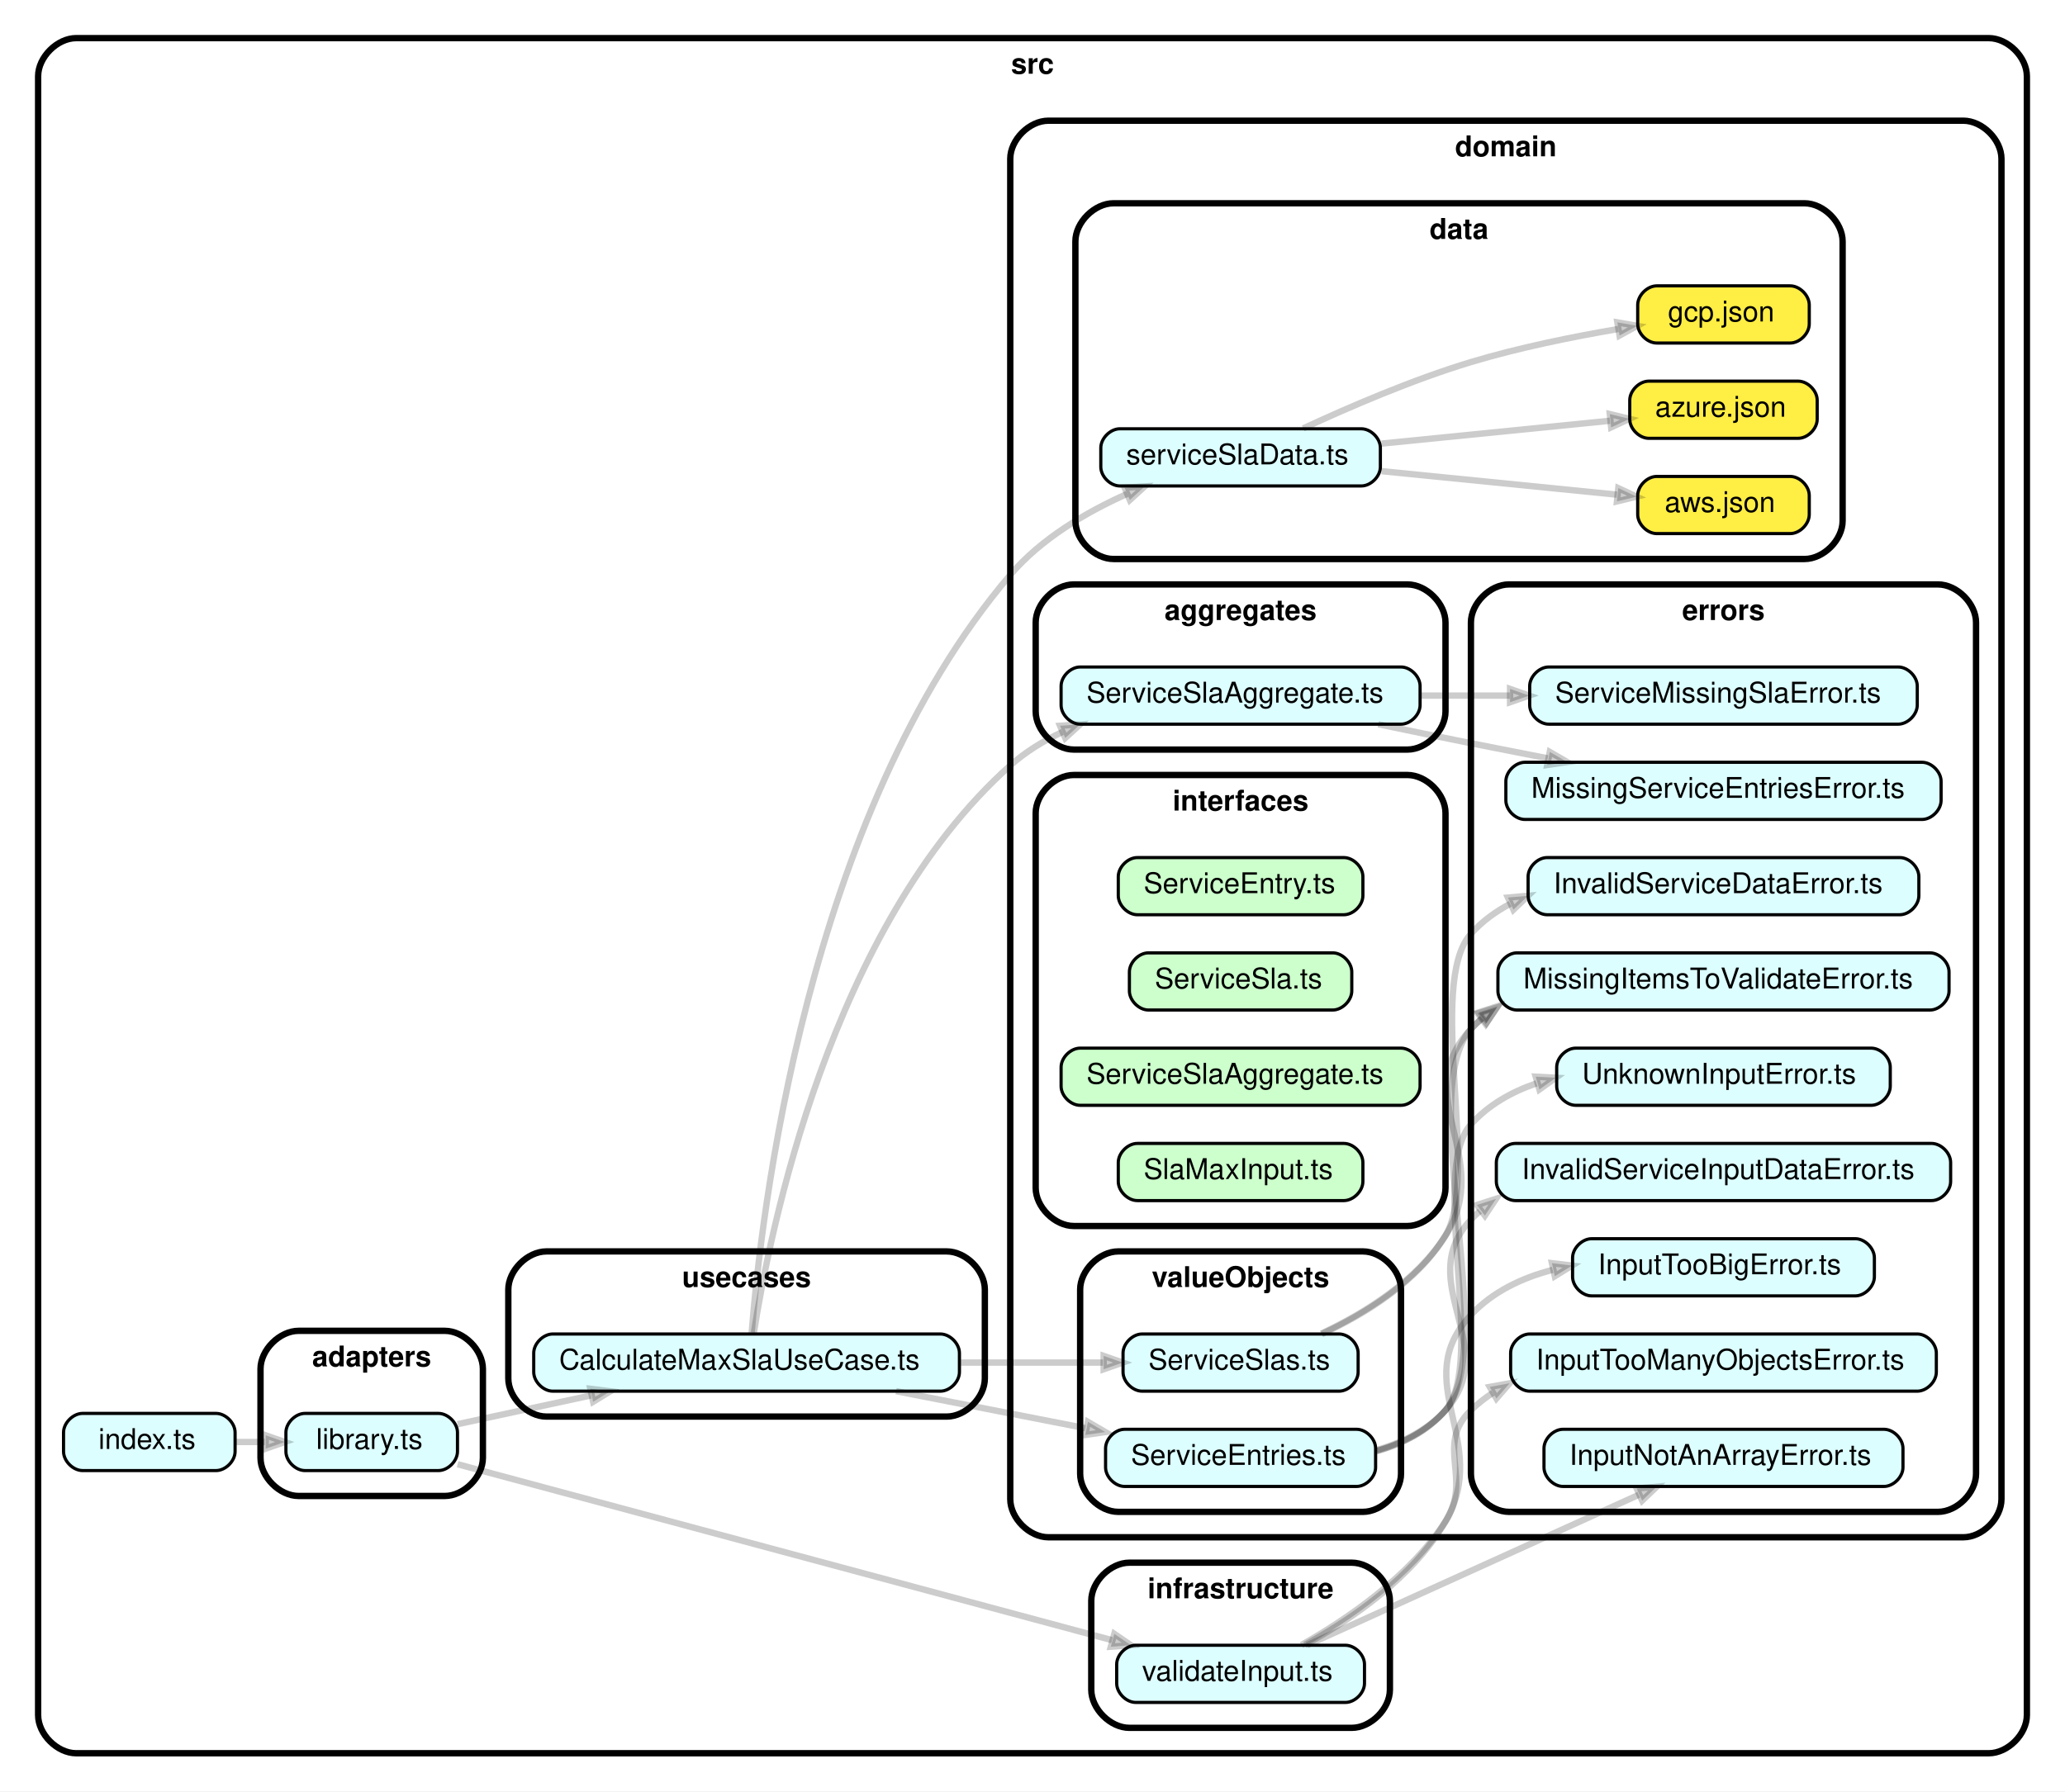
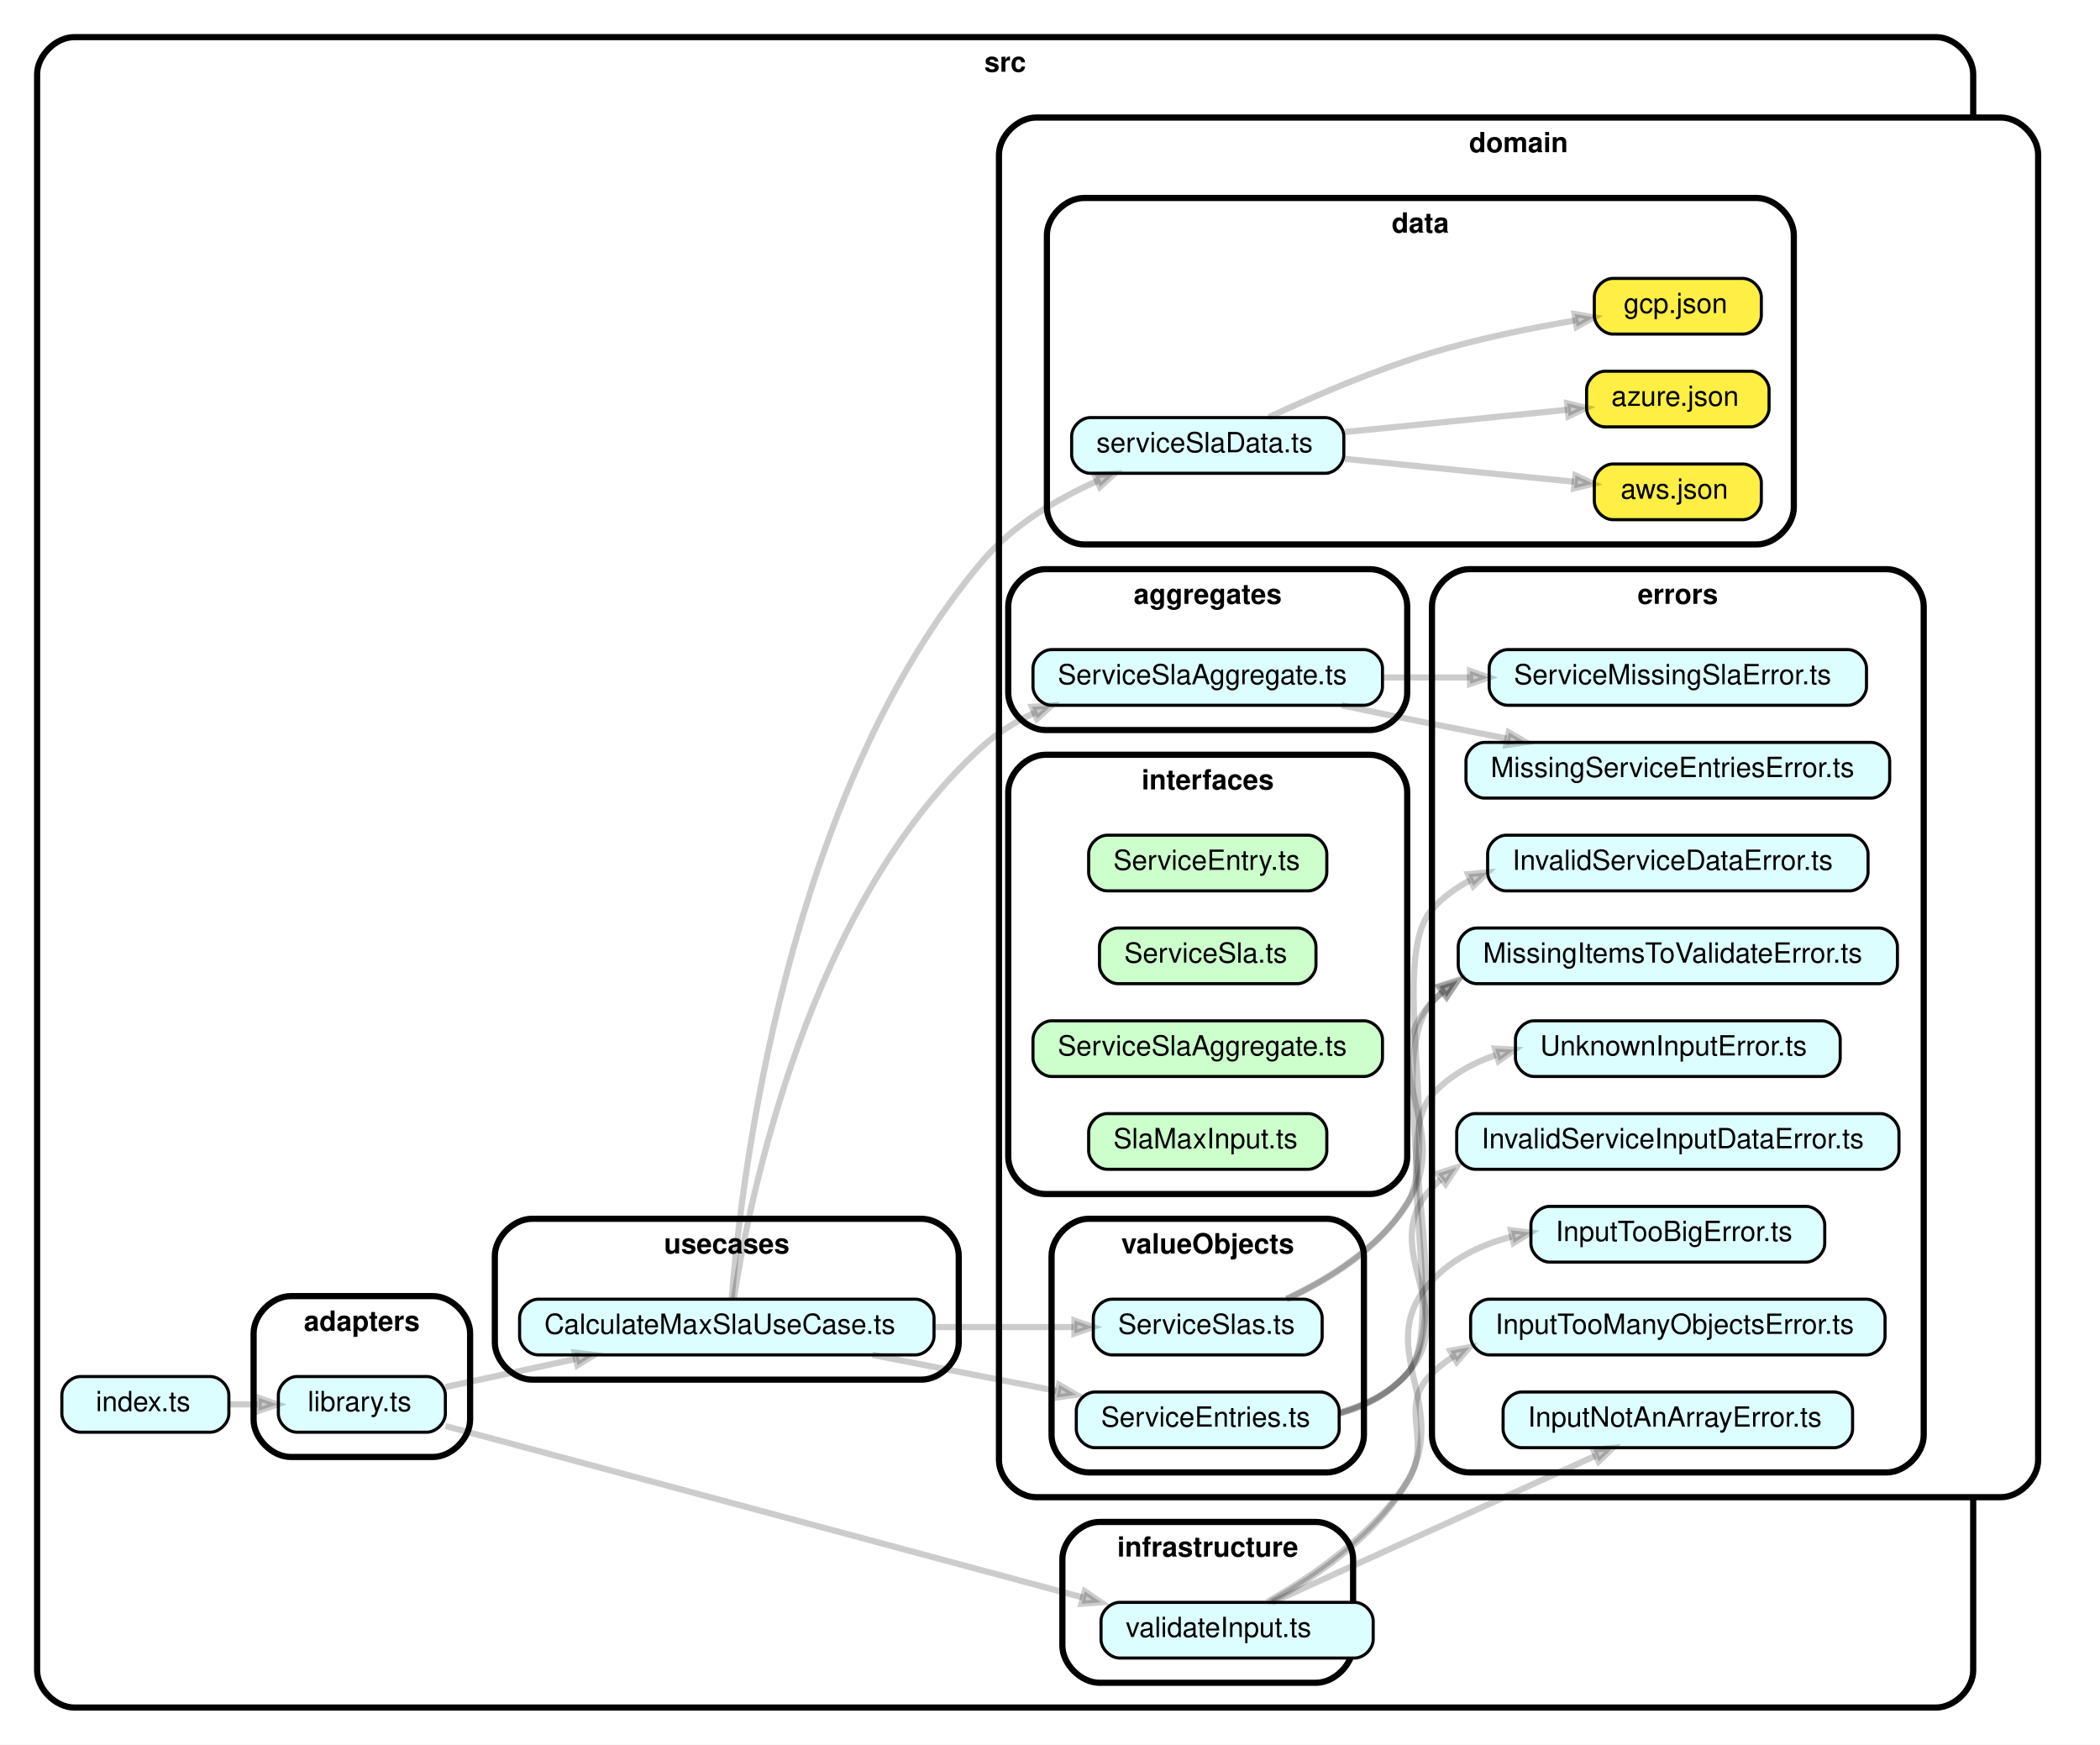
- <svg xmlns="http://www.w3.org/2000/svg" xmlns:xlink="http://www.w3.org/1999/xlink" width="650pt" height="564pt" viewBox="0.00 0.00 650.00 564.00">
+ <svg xmlns="http://www.w3.org/2000/svg" xmlns:xlink="http://www.w3.org/1999/xlink" width="679pt" height="564pt" viewBox="0.00 0.00 679.00 564.00">
  <g id="graph0" class="graph" transform="scale(1 1) rotate(0) translate(4 560)">
-     <polygon fill="white" stroke="transparent" points="-4,4 -4,-560 646,-560 646,4 -4,4" />
+     <polygon fill="white" stroke="transparent" points="-4,4 -4,-560 675,-560 675,4 -4,4" />
    <g id="clust1" class="cluster">
      <path fill="#ffffff" stroke="black" stroke-width="2" d="M20,-8C20,-8 622,-8 622,-8 628,-8 634,-14 634,-20 634,-20 634,-536 634,-536 634,-542 628,-548 622,-548 622,-548 20,-548 20,-548 14,-548 8,-542 8,-536 8,-536 8,-20 8,-20 8,-14 14,-8 20,-8" />
      <text text-anchor="middle" x="321" y="-536.8" font-family="Helvetica,sans-Serif" font-weight="bold" font-size="9.00">src</text>
    </g>
    <g id="clust2" class="cluster">
      <path fill="#ffffff" stroke="black" stroke-width="2" d="M90,-89C90,-89 136,-89 136,-89 142,-89 148,-95 148,-101 148,-101 148,-129 148,-129 148,-135 142,-141 136,-141 136,-141 90,-141 90,-141 84,-141 78,-135 78,-129 78,-129 78,-101 78,-101 78,-95 84,-89 90,-89" />
      <text text-anchor="middle" x="113" y="-129.8" font-family="Helvetica,sans-Serif" font-weight="bold" font-size="9.00">adapters</text>
    </g>
    <g id="clust3" class="cluster">
-       <path fill="#ffffff" stroke="black" stroke-width="2" d="M326,-76C326,-76 614,-76 614,-76 620,-76 626,-82 626,-88 626,-88 626,-510 626,-510 626,-516 620,-522 614,-522 614,-522 326,-522 326,-522 320,-522 314,-516 314,-510 314,-510 314,-88 314,-88 314,-82 320,-76 326,-76" />
-       <text text-anchor="middle" x="470" y="-510.8" font-family="Helvetica,sans-Serif" font-weight="bold" font-size="9.00">domain</text>
+       <path fill="#ffffff" stroke="black" stroke-width="2" d="M331,-76C331,-76 643,-76 643,-76 649,-76 655,-82 655,-88 655,-88 655,-510 655,-510 655,-516 649,-522 643,-522 643,-522 331,-522 331,-522 325,-522 319,-516 319,-510 319,-510 319,-88 319,-88 319,-82 325,-76 331,-76" />
+       <text text-anchor="middle" x="487" y="-510.8" font-family="Helvetica,sans-Serif" font-weight="bold" font-size="9.00">domain</text>
    </g>
    <g id="clust5" class="cluster">
      <path fill="#ffffff" stroke="black" stroke-width="2" d="M346.5,-384C346.5,-384 564,-384 564,-384 570,-384 576,-390 576,-396 576,-396 576,-484 576,-484 576,-490 570,-496 564,-496 564,-496 346.5,-496 346.5,-496 340.5,-496 334.5,-490 334.5,-484 334.5,-484 334.5,-396 334.5,-396 334.5,-390 340.5,-384 346.5,-384" />
      <text text-anchor="middle" x="455.25" y="-484.8" font-family="Helvetica,sans-Serif" font-weight="bold" font-size="9.00">data</text>
    </g>
    <g id="clust4" class="cluster">
      <path fill="#ffffff" stroke="black" stroke-width="2" d="M334,-324C334,-324 439,-324 439,-324 445,-324 451,-330 451,-336 451,-336 451,-364 451,-364 451,-370 445,-376 439,-376 439,-376 334,-376 334,-376 328,-376 322,-370 322,-364 322,-364 322,-336 322,-336 322,-330 328,-324 334,-324" />
      <text text-anchor="middle" x="386.5" y="-364.8" font-family="Helvetica,sans-Serif" font-weight="bold" font-size="9.00">aggregates</text>
    </g>
    <g id="clust6" class="cluster">
      <path fill="#ffffff" stroke="black" stroke-width="2" d="M471,-84C471,-84 606,-84 606,-84 612,-84 618,-90 618,-96 618,-96 618,-364 618,-364 618,-370 612,-376 606,-376 606,-376 471,-376 471,-376 465,-376 459,-370 459,-364 459,-364 459,-96 459,-96 459,-90 465,-84 471,-84" />
      <text text-anchor="middle" x="538.5" y="-364.8" font-family="Helvetica,sans-Serif" font-weight="bold" font-size="9.00">errors</text>
    </g>
    <g id="clust7" class="cluster">
      <path fill="#ffffff" stroke="black" stroke-width="2" d="M334,-174C334,-174 439,-174 439,-174 445,-174 451,-180 451,-186 451,-186 451,-304 451,-304 451,-310 445,-316 439,-316 439,-316 334,-316 334,-316 328,-316 322,-310 322,-304 322,-304 322,-186 322,-186 322,-180 328,-174 334,-174" />
      <text text-anchor="middle" x="386.5" y="-304.8" font-family="Helvetica,sans-Serif" font-weight="bold" font-size="9.00">interfaces</text>
    </g>
    <g id="clust8" class="cluster">
      <path fill="#ffffff" stroke="black" stroke-width="2" d="M348,-84C348,-84 425,-84 425,-84 431,-84 437,-90 437,-96 437,-96 437,-154 437,-154 437,-160 431,-166 425,-166 425,-166 348,-166 348,-166 342,-166 336,-160 336,-154 336,-154 336,-96 336,-96 336,-90 342,-84 348,-84" />
      <text text-anchor="middle" x="386.5" y="-154.8" font-family="Helvetica,sans-Serif" font-weight="bold" font-size="9.00">valueObjects</text>
    </g>
    <g id="clust10" class="cluster">
      <path fill="#ffffff" stroke="black" stroke-width="2" d="M168,-114C168,-114 294,-114 294,-114 300,-114 306,-120 306,-126 306,-126 306,-154 306,-154 306,-160 300,-166 294,-166 294,-166 168,-166 168,-166 162,-166 156,-160 156,-154 156,-154 156,-126 156,-126 156,-120 162,-114 168,-114" />
      <text text-anchor="middle" x="231" y="-154.8" font-family="Helvetica,sans-Serif" font-weight="bold" font-size="9.00">usecases</text>
    </g>
    <g id="clust9" class="cluster">
      <path fill="#ffffff" stroke="black" stroke-width="2" d="M351.5,-16C351.5,-16 421.5,-16 421.5,-16 427.5,-16 433.5,-22 433.5,-28 433.5,-28 433.5,-56 433.5,-56 433.5,-62 427.5,-68 421.5,-68 421.5,-68 351.5,-68 351.5,-68 345.5,-68 339.5,-62 339.5,-56 339.5,-56 339.5,-28 339.5,-28 339.5,-22 345.5,-16 351.5,-16" />
      <text text-anchor="middle" x="386.5" y="-56.8" font-family="Helvetica,sans-Serif" font-weight="bold" font-size="9.00">infrastructure</text>
    </g>
    <g id="node1" class="node">
      <g id="a_node1">
        <a xlink:href="src/adapters/library.ts" xlink:title="library.ts">
          <path fill="#ddfeff" stroke="black" d="M134,-115C134,-115 92,-115 92,-115 89,-115 86,-112 86,-109 86,-109 86,-103 86,-103 86,-100 89,-97 92,-97 92,-97 134,-97 134,-97 137,-97 140,-100 140,-103 140,-103 140,-109 140,-109 140,-112 137,-115 134,-115" />
          <text text-anchor="start" x="95.5" y="-103.8" font-family="Helvetica,sans-Serif" font-size="9.00">library.ts</text>
        </a>
      </g>
    </g>
    <g id="node2" class="node">
      <g id="a_node2">
        <a xlink:href="src/infrastructure/validateInput.ts" xlink:title="validateInput.ts">
-           <path fill="#ddfeff" stroke="black" d="M419.5,-42C419.5,-42 353.5,-42 353.5,-42 350.5,-42 347.5,-39 347.5,-36 347.5,-36 347.5,-30 347.5,-30 347.5,-27 350.5,-24 353.5,-24 353.5,-24 419.5,-24 419.5,-24 422.5,-24 425.5,-27 425.5,-30 425.5,-30 425.5,-36 425.5,-36 425.5,-39 422.5,-42 419.5,-42" />
-           <text text-anchor="start" x="355.5" y="-30.8" font-family="Helvetica,sans-Serif" font-size="9.00">validateInput.ts</text>
+           <path fill="#ddfeff" stroke="black" d="M434,-42C434,-42 358,-42 358,-42 355,-42 352,-39 352,-36 352,-36 352,-30 352,-30 352,-27 355,-24 358,-24 358,-24 434,-24 434,-24 437,-24 440,-27 440,-30 440,-30 440,-36 440,-36 440,-39 437,-42 434,-42" />
+           <text text-anchor="start" x="360" y="-30.8" font-family="Helvetica,sans-Serif" font-size="9.00">validateInput.ts</text>
        </a>
      </g>
    </g>
    <g id="edge1" class="edge">
      <path fill="none" stroke="#000000" stroke-width="2" stroke-opacity="0.2" d="M140.03,-99C187.8,-86.16 289.69,-58.76 346.02,-43.61" />
      <polygon fill="#000000" fill-opacity="0.2" stroke="#000000" stroke-width="2" stroke-opacity="0.2" points="346.75,-45.59 351.99,-42.01 345.65,-41.54 346.75,-45.59" />
    </g>
    <g id="node3" class="node">
      <g id="a_node3">
        <a xlink:href="src/usecases/CalculateMaxSlaUseCase.ts" xlink:title="CalculateMaxSlaUseCase.ts">
          <path fill="#ddfeff" stroke="black" d="M292,-140C292,-140 170,-140 170,-140 167,-140 164,-137 164,-134 164,-134 164,-128 164,-128 164,-125 167,-122 170,-122 170,-122 292,-122 292,-122 295,-122 298,-125 298,-128 298,-128 298,-134 298,-134 298,-137 295,-140 292,-140" />
          <text text-anchor="start" x="172" y="-128.8" font-family="Helvetica,sans-Serif" font-size="9.00">CalculateMaxSlaUseCase.ts</text>
        </a>
      </g>
    </g>
    <g id="edge2" class="edge">
      <path fill="none" stroke="#000000" stroke-width="2" stroke-opacity="0.2" d="M140.03,-111.61C152.42,-114.28 167.65,-117.56 182.02,-120.66" />
      <polygon fill="#000000" fill-opacity="0.2" stroke="#000000" stroke-width="2" stroke-opacity="0.2" points="181.81,-122.76 188.12,-121.97 182.7,-118.66 181.81,-122.76" />
    </g>
    <g id="node11" class="node">
      <g id="a_node11">
        <a xlink:href="src/domain/errors/InputNotAnArrayError.ts" xlink:title="InputNotAnArrayError.ts">
          <path fill="#ddfeff" stroke="black" d="M589,-110C589,-110 488,-110 488,-110 485,-110 482,-107 482,-104 482,-104 482,-98 482,-98 482,-95 485,-92 488,-92 488,-92 589,-92 589,-92 592,-92 595,-95 595,-98 595,-98 595,-104 595,-104 595,-107 592,-110 589,-110" />
          <text text-anchor="start" x="490" y="-98.8" font-family="Helvetica,sans-Serif" font-size="9.00">InputNotAnArrayError.ts</text>
        </a>
      </g>
    </g>
    <g id="edge14" class="edge">
      <path fill="none" stroke="#000000" stroke-width="2" stroke-opacity="0.2" d="M407.42,-42.03C434.32,-54.22 482.28,-75.96 511.84,-89.37" />
      <polygon fill="#000000" fill-opacity="0.2" stroke="#000000" stroke-width="2" stroke-opacity="0.2" points="511.17,-91.37 517.5,-91.93 512.9,-87.54 511.17,-91.37" />
    </g>
    <g id="node12" class="node">
      <g id="a_node12">
        <a xlink:href="src/domain/errors/InputTooBigError.ts" xlink:title="InputTooBigError.ts">
          <path fill="#ddfeff" stroke="black" d="M580,-170C580,-170 497,-170 497,-170 494,-170 491,-167 491,-164 491,-164 491,-158 491,-158 491,-155 494,-152 497,-152 497,-152 580,-152 580,-152 583,-152 586,-155 586,-158 586,-158 586,-164 586,-164 586,-167 583,-170 580,-170" />
          <text text-anchor="start" x="499" y="-158.8" font-family="Helvetica,sans-Serif" font-size="9.00">InputTooBigError.ts</text>
        </a>
      </g>
    </g>
    <g id="edge15" class="edge">
      <path fill="none" stroke="#000000" stroke-width="2" stroke-opacity="0.2" d="M406.71,-42.12C421.42,-50.19 440.85,-63.4 451,-81 465.54,-106.22 439.11,-124.75 459,-146 465.83,-153.3 475.03,-157.68 484.73,-160.2" />
      <polygon fill="#000000" fill-opacity="0.2" stroke="#000000" stroke-width="2" stroke-opacity="0.2" points="484.51,-162.3 490.82,-161.54 485.41,-158.2 484.51,-162.3" />
    </g>
    <g id="node13" class="node">
      <g id="a_node13">
        <a xlink:href="src/domain/errors/InputTooManyObjectsError.ts" xlink:title="InputTooManyObjectsError.ts">
          <path fill="#ddfeff" stroke="black" d="M599.5,-140C599.5,-140 477.5,-140 477.5,-140 474.5,-140 471.5,-137 471.5,-134 471.5,-134 471.5,-128 471.5,-128 471.5,-125 474.5,-122 477.5,-122 477.5,-122 599.5,-122 599.5,-122 602.5,-122 605.5,-125 605.5,-128 605.5,-128 605.5,-134 605.5,-134 605.5,-137 602.5,-140 599.5,-140" />
          <text text-anchor="start" x="479.5" y="-128.8" font-family="Helvetica,sans-Serif" font-size="9.00">InputTooManyObjectsError.ts</text>
        </a>
      </g>
    </g>
    <g id="edge16" class="edge">
      <path fill="none" stroke="#000000" stroke-width="2" stroke-opacity="0.2" d="M405.65,-42.09C420.14,-50.29 439.82,-63.71 451,-81 459.67,-94.4 447.52,-104.92 459,-116 461.13,-118.06 463.46,-119.88 465.93,-121.49" />
      <polygon fill="#000000" fill-opacity="0.2" stroke="#000000" stroke-width="2" stroke-opacity="0.2" points="464.93,-123.34 471.19,-124.49 467.02,-119.69 464.93,-123.34" />
    </g>
    <g id="node4" class="node">
      <g id="a_node4">
        <a xlink:href="src/domain/aggregates/ServiceSlaAggregate.ts" xlink:title="ServiceSlaAggregate.ts">
          <path fill="#ddfeff" stroke="black" d="M437,-350C437,-350 336,-350 336,-350 333,-350 330,-347 330,-344 330,-344 330,-338 330,-338 330,-335 333,-332 336,-332 336,-332 437,-332 437,-332 440,-332 443,-335 443,-338 443,-338 443,-344 443,-344 443,-347 440,-350 437,-350" />
          <text text-anchor="start" x="338" y="-338.8" font-family="Helvetica,sans-Serif" font-size="9.00">ServiceSlaAggregate.ts</text>
        </a>
      </g>
    </g>
    <g id="edge17" class="edge">
      <path fill="none" stroke="#000000" stroke-width="2" stroke-opacity="0.2" d="M233.31,-140.42C238.05,-170.97 257.17,-268.24 314,-319 318.82,-323.31 324.47,-326.77 330.44,-329.55" />
      <polygon fill="#000000" fill-opacity="0.2" stroke="#000000" stroke-width="2" stroke-opacity="0.2" points="329.66,-331.5 336,-331.93 331.31,-327.64 329.66,-331.5" />
    </g>
    <g id="node10" class="node">
      <g id="a_node10">
        <a xlink:href="src/domain/data/serviceSlaData.ts" xlink:title="serviceSlaData.ts">
          <path fill="#ddfeff" stroke="black" d="M424.5,-425C424.5,-425 348.5,-425 348.5,-425 345.5,-425 342.5,-422 342.5,-419 342.5,-419 342.5,-413 342.5,-413 342.5,-410 345.5,-407 348.5,-407 348.5,-407 424.5,-407 424.5,-407 427.5,-407 430.5,-410 430.5,-413 430.5,-413 430.5,-419 430.5,-419 430.5,-422 427.5,-425 424.5,-425" />
          <text text-anchor="start" x="350.5" y="-413.8" font-family="Helvetica,sans-Serif" font-size="9.00">serviceSlaData.ts</text>
        </a>
      </g>
    </g>
    <g id="edge18" class="edge">
      <path fill="none" stroke="#000000" stroke-width="2" stroke-opacity="0.2" d="M232.6,-140.31C235.36,-175.67 249.54,-303.45 314,-379 323.68,-390.35 337.72,-398.67 350.8,-404.51" />
      <polygon fill="#000000" fill-opacity="0.2" stroke="#000000" stroke-width="2" stroke-opacity="0.2" points="349.99,-406.45 356.33,-406.86 351.64,-402.58 349.99,-406.45" />
    </g>
    <g id="node22" class="node">
      <g id="a_node22">
        <a xlink:href="src/domain/valueObjects/ServiceEntries.ts" xlink:title="ServiceEntries.ts">
          <path fill="#ddfeff" stroke="black" d="M423,-110C423,-110 350,-110 350,-110 347,-110 344,-107 344,-104 344,-104 344,-98 344,-98 344,-95 347,-92 350,-92 350,-92 423,-92 423,-92 426,-92 429,-95 429,-98 429,-98 429,-104 429,-104 429,-107 426,-110 423,-110" />
          <text text-anchor="start" x="352" y="-98.8" font-family="Helvetica,sans-Serif" font-size="9.00">ServiceEntries.ts</text>
        </a>
      </g>
    </g>
    <g id="edge19" class="edge">
      <path fill="none" stroke="#000000" stroke-width="2" stroke-opacity="0.2" d="M278.06,-122C296.86,-118.32 318.61,-114.07 337.6,-110.36" />
      <polygon fill="#000000" fill-opacity="0.2" stroke="#000000" stroke-width="2" stroke-opacity="0.2" points="338.44,-112.34 343.92,-109.13 337.63,-108.22 338.44,-112.34" />
    </g>
    <g id="node23" class="node">
      <g id="a_node23">
        <a xlink:href="src/domain/valueObjects/ServiceSlas.ts" xlink:title="ServiceSlas.ts">
          <path fill="#ddfeff" stroke="black" d="M417.5,-140C417.5,-140 355.5,-140 355.5,-140 352.5,-140 349.5,-137 349.5,-134 349.5,-134 349.5,-128 349.5,-128 349.5,-125 352.5,-122 355.5,-122 355.5,-122 417.5,-122 417.5,-122 420.5,-122 423.5,-125 423.5,-128 423.5,-128 423.5,-134 423.5,-134 423.5,-137 420.5,-140 417.5,-140" />
          <text text-anchor="start" x="357.5" y="-128.8" font-family="Helvetica,sans-Serif" font-size="9.00">ServiceSlas.ts</text>
        </a>
      </g>
    </g>
    <g id="edge20" class="edge">
      <path fill="none" stroke="#000000" stroke-width="2" stroke-opacity="0.2" d="M298.43,-131C313.61,-131 329.34,-131 343.18,-131" />
      <polygon fill="#000000" fill-opacity="0.2" stroke="#000000" stroke-width="2" stroke-opacity="0.2" points="343.4,-133.1 349.4,-131 343.4,-128.9 343.4,-133.1" />
    </g>
    <g id="node5" class="node">
      <g id="a_node5">
        <a xlink:href="src/domain/errors/MissingServiceEntriesError.ts" xlink:title="MissingServiceEntriesError.ts">
          <path fill="#ddfeff" stroke="black" d="M601,-320C601,-320 476,-320 476,-320 473,-320 470,-317 470,-314 470,-314 470,-308 470,-308 470,-305 473,-302 476,-302 476,-302 601,-302 601,-302 604,-302 607,-305 607,-308 607,-308 607,-314 607,-314 607,-317 604,-320 601,-320" />
          <text text-anchor="start" x="478" y="-308.8" font-family="Helvetica,sans-Serif" font-size="9.00">MissingServiceEntriesError.ts</text>
        </a>
      </g>
    </g>
    <g id="edge3" class="edge">
      <path fill="none" stroke="#000000" stroke-width="2" stroke-opacity="0.2" d="M429.82,-331.99C439.41,-329.99 449.55,-327.89 459,-326 466.81,-324.44 475.06,-322.82 483.16,-321.25" />
      <polygon fill="#000000" fill-opacity="0.2" stroke="#000000" stroke-width="2" stroke-opacity="0.2" points="483.82,-323.26 489.32,-320.07 483.03,-319.14 483.82,-323.26" />
    </g>
    <g id="node6" class="node">
      <g id="a_node6">
        <a xlink:href="src/domain/errors/ServiceMissingSlaError.ts" xlink:title="ServiceMissingSlaError.ts">
          <path fill="#ddfeff" stroke="black" d="M593.5,-350C593.5,-350 483.5,-350 483.5,-350 480.5,-350 477.5,-347 477.5,-344 477.5,-344 477.5,-338 477.5,-338 477.5,-335 480.5,-332 483.5,-332 483.5,-332 593.5,-332 593.5,-332 596.5,-332 599.5,-335 599.5,-338 599.5,-338 599.5,-344 599.5,-344 599.5,-347 596.5,-350 593.5,-350" />
          <text text-anchor="start" x="485.5" y="-338.8" font-family="Helvetica,sans-Serif" font-size="9.00">ServiceMissingSlaError.ts</text>
        </a>
      </g>
    </g>
    <g id="edge4" class="edge">
      <path fill="none" stroke="#000000" stroke-width="2" stroke-opacity="0.2" d="M443.35,-341C452.44,-341 461.93,-341 471.24,-341" />
      <polygon fill="#000000" fill-opacity="0.2" stroke="#000000" stroke-width="2" stroke-opacity="0.2" points="471.32,-343.1 477.32,-341 471.32,-338.9 471.32,-343.1" />
    </g>
    <g id="node7" class="node">
      <g id="a_node7">
        <a xlink:href="src/domain/data/aws.json" xlink:title="aws.json">
          <path fill="#ffee44" stroke="black" d="M559.5,-410C559.5,-410 517.5,-410 517.5,-410 514.5,-410 511.5,-407 511.5,-404 511.5,-404 511.5,-398 511.5,-398 511.5,-395 514.5,-392 517.5,-392 517.5,-392 559.5,-392 559.5,-392 562.5,-392 565.5,-395 565.5,-398 565.5,-398 565.5,-404 565.5,-404 565.5,-407 562.5,-410 559.5,-410" />
          <text text-anchor="start" x="520" y="-398.8" font-family="Helvetica,sans-Serif" font-size="9.00">aws.json</text>
        </a>
      </g>
    </g>
    <g id="node8" class="node">
      <g id="a_node8">
        <a xlink:href="src/domain/data/azure.json" xlink:title="azure.json">
          <path fill="#ffee44" stroke="black" d="M562,-440C562,-440 515,-440 515,-440 512,-440 509,-437 509,-434 509,-434 509,-428 509,-428 509,-425 512,-422 515,-422 515,-422 562,-422 562,-422 565,-422 568,-425 568,-428 568,-428 568,-434 568,-434 568,-437 565,-440 562,-440" />
          <text text-anchor="start" x="517" y="-428.8" font-family="Helvetica,sans-Serif" font-size="9.00">azure.json</text>
        </a>
      </g>
    </g>
    <g id="node9" class="node">
      <g id="a_node9">
        <a xlink:href="src/domain/data/gcp.json" xlink:title="gcp.json">
          <path fill="#ffee44" stroke="black" d="M559.5,-470C559.5,-470 517.5,-470 517.5,-470 514.5,-470 511.5,-467 511.5,-464 511.5,-464 511.5,-458 511.5,-458 511.5,-455 514.5,-452 517.5,-452 517.5,-452 559.5,-452 559.5,-452 562.5,-452 565.5,-455 565.5,-458 565.5,-458 565.5,-464 565.5,-464 565.5,-467 562.5,-470 559.5,-470" />
          <text text-anchor="start" x="521" y="-458.8" font-family="Helvetica,sans-Serif" font-size="9.00">gcp.json</text>
        </a>
      </g>
    </g>
    <g id="edge5" class="edge">
      <path fill="none" stroke="#000000" stroke-width="2" stroke-opacity="0.2" d="M430.89,-411.66C454.51,-409.3 483.26,-406.42 504.95,-404.26" />
      <polygon fill="#000000" fill-opacity="0.2" stroke="#000000" stroke-width="2" stroke-opacity="0.2" points="505.39,-406.32 511.15,-403.63 504.97,-402.14 505.39,-406.32" />
    </g>
    <g id="edge6" class="edge">
      <path fill="none" stroke="#000000" stroke-width="2" stroke-opacity="0.2" d="M430.89,-420.34C453.72,-422.62 481.35,-425.38 502.76,-427.53" />
      <polygon fill="#000000" fill-opacity="0.2" stroke="#000000" stroke-width="2" stroke-opacity="0.2" points="502.72,-429.63 508.9,-428.14 503.14,-425.45 502.72,-429.63" />
    </g>
    <g id="edge7" class="edge">
      <path fill="none" stroke="#000000" stroke-width="2" stroke-opacity="0.2" d="M406.22,-425.13C420.42,-431.73 440.57,-440.44 459,-446 473.99,-450.52 491.03,-453.97 505.39,-456.42" />
      <polygon fill="#000000" fill-opacity="0.2" stroke="#000000" stroke-width="2" stroke-opacity="0.2" points="505.1,-458.5 511.36,-457.41 505.78,-454.36 505.1,-458.5" />
    </g>
    <g id="node14" class="node">
      <g id="a_node14">
        <a xlink:href="src/domain/errors/InvalidServiceDataError.ts" xlink:title="InvalidServiceDataError.ts">
          <path fill="#ddfeff" stroke="black" d="M594,-290C594,-290 483,-290 483,-290 480,-290 477,-287 477,-284 477,-284 477,-278 477,-278 477,-275 480,-272 483,-272 483,-272 594,-272 594,-272 597,-272 600,-275 600,-278 600,-278 600,-284 600,-284 600,-287 597,-290 594,-290" />
          <text text-anchor="start" x="485" y="-278.8" font-family="Helvetica,sans-Serif" font-size="9.00">InvalidServiceDataError.ts</text>
        </a>
      </g>
    </g>
    <g id="node15" class="node">
      <g id="a_node15">
        <a xlink:href="src/domain/errors/InvalidServiceInputDataError.ts" xlink:title="InvalidServiceInputDataError.ts">
          <path fill="#ddfeff" stroke="black" d="M604,-200C604,-200 473,-200 473,-200 470,-200 467,-197 467,-194 467,-194 467,-188 467,-188 467,-185 470,-182 473,-182 473,-182 604,-182 604,-182 607,-182 610,-185 610,-188 610,-188 610,-194 610,-194 610,-197 607,-200 604,-200" />
          <text text-anchor="start" x="475" y="-188.8" font-family="Helvetica,sans-Serif" font-size="9.00">InvalidServiceInputDataError.ts</text>
        </a>
      </g>
    </g>
    <g id="node16" class="node">
      <g id="a_node16">
        <a xlink:href="src/domain/errors/MissingItemsToValidateError.ts" xlink:title="MissingItemsToValidateError.ts">
          <path fill="#ddfeff" stroke="black" d="M603.5,-260C603.5,-260 473.5,-260 473.5,-260 470.5,-260 467.5,-257 467.5,-254 467.5,-254 467.5,-248 467.5,-248 467.5,-245 470.5,-242 473.5,-242 473.5,-242 603.5,-242 603.5,-242 606.5,-242 609.5,-245 609.5,-248 609.5,-248 609.5,-254 609.5,-254 609.5,-257 606.5,-260 603.5,-260" />
          <text text-anchor="start" x="475.5" y="-248.8" font-family="Helvetica,sans-Serif" font-size="9.00">MissingItemsToValidateError.ts</text>
        </a>
      </g>
    </g>
    <g id="node17" class="node">
      <g id="a_node17">
        <a xlink:href="src/domain/errors/UnknownInputError.ts" xlink:title="UnknownInputError.ts">
          <path fill="#ddfeff" stroke="black" d="M585,-230C585,-230 492,-230 492,-230 489,-230 486,-227 486,-224 486,-224 486,-218 486,-218 486,-215 489,-212 492,-212 492,-212 585,-212 585,-212 588,-212 591,-215 591,-218 591,-218 591,-224 591,-224 591,-227 588,-230 585,-230" />
          <text text-anchor="start" x="494" y="-218.8" font-family="Helvetica,sans-Serif" font-size="9.00">UnknownInputError.ts</text>
        </a>
      </g>
    </g>
    <g id="node18" class="node">
      <g id="a_node18">
        <a xlink:href="src/domain/interfaces/ServiceEntry.ts" xlink:title="ServiceEntry.ts">
          <path fill="#ccffcc" stroke="black" d="M419,-290C419,-290 354,-290 354,-290 351,-290 348,-287 348,-284 348,-284 348,-278 348,-278 348,-275 351,-272 354,-272 354,-272 419,-272 419,-272 422,-272 425,-275 425,-278 425,-278 425,-284 425,-284 425,-287 422,-290 419,-290" />
          <text text-anchor="start" x="356" y="-278.8" font-family="Helvetica,sans-Serif" font-size="9.00">ServiceEntry.ts</text>
        </a>
      </g>
    </g>
    <g id="node19" class="node">
      <g id="a_node19">
        <a xlink:href="src/domain/interfaces/ServiceSla.ts" xlink:title="ServiceSla.ts">
          <path fill="#ccffcc" stroke="black" d="M415.5,-260C415.5,-260 357.5,-260 357.5,-260 354.5,-260 351.5,-257 351.5,-254 351.5,-254 351.5,-248 351.5,-248 351.5,-245 354.5,-242 357.5,-242 357.5,-242 415.5,-242 415.5,-242 418.5,-242 421.5,-245 421.5,-248 421.5,-248 421.5,-254 421.5,-254 421.5,-257 418.5,-260 415.5,-260" />
          <text text-anchor="start" x="359.5" y="-248.8" font-family="Helvetica,sans-Serif" font-size="9.00">ServiceSla.ts</text>
        </a>
      </g>
    </g>
    <g id="node20" class="node">
      <g id="a_node20">
        <a xlink:href="src/domain/interfaces/ServiceSlaAggregate.ts" xlink:title="ServiceSlaAggregate.ts">
          <path fill="#ccffcc" stroke="black" d="M437,-230C437,-230 336,-230 336,-230 333,-230 330,-227 330,-224 330,-224 330,-218 330,-218 330,-215 333,-212 336,-212 336,-212 437,-212 437,-212 440,-212 443,-215 443,-218 443,-218 443,-224 443,-224 443,-227 440,-230 437,-230" />
          <text text-anchor="start" x="338" y="-218.8" font-family="Helvetica,sans-Serif" font-size="9.00">ServiceSlaAggregate.ts</text>
        </a>
      </g>
    </g>
    <g id="node21" class="node">
      <g id="a_node21">
        <a xlink:href="src/domain/interfaces/SlaMaxInput.ts" xlink:title="SlaMaxInput.ts">
          <path fill="#ccffcc" stroke="black" d="M419,-200C419,-200 354,-200 354,-200 351,-200 348,-197 348,-194 348,-194 348,-188 348,-188 348,-185 351,-182 354,-182 354,-182 419,-182 419,-182 422,-182 425,-185 425,-188 425,-188 425,-194 425,-194 425,-197 422,-200 419,-200" />
          <text text-anchor="start" x="356" y="-188.8" font-family="Helvetica,sans-Serif" font-size="9.00">SlaMaxInput.ts</text>
        </a>
      </g>
    </g>
    <g id="edge8" class="edge">
      <path fill="none" stroke="#000000" stroke-width="2" stroke-opacity="0.2" d="M429.29,-103.45C437.49,-105.81 445.3,-109.7 451,-116 469.05,-135.94 440.52,-156.45 459,-176 459.89,-176.95 460.83,-177.84 461.8,-178.69" />
      <polygon fill="#000000" fill-opacity="0.2" stroke="#000000" stroke-width="2" stroke-opacity="0.2" points="460.87,-180.62 466.92,-182.56 463.4,-177.27 460.87,-180.62" />
    </g>
    <g id="edge9" class="edge">
      <path fill="none" stroke="#000000" stroke-width="2" stroke-opacity="0.2" d="M429.28,-103.08C437.58,-105.44 445.44,-109.43 451,-116 468.27,-136.39 441.29,-215.98 459,-236 460.09,-237.23 461.24,-238.37 462.45,-239.44" />
      <polygon fill="#000000" fill-opacity="0.2" stroke="#000000" stroke-width="2" stroke-opacity="0.2" points="461.35,-241.24 467.39,-243.2 463.89,-237.9 461.35,-241.24" />
    </g>
    <g id="edge10" class="edge">
      <path fill="none" stroke="#000000" stroke-width="2" stroke-opacity="0.2" d="M429.17,-103.17C437.48,-105.53 445.36,-109.49 451,-116 464.14,-131.18 445.53,-191.11 459,-206 464.56,-212.15 471.81,-216.25 479.64,-218.91" />
      <polygon fill="#000000" fill-opacity="0.2" stroke="#000000" stroke-width="2" stroke-opacity="0.2" points="479.39,-221.02 485.73,-220.68 480.56,-216.99 479.39,-221.02" />
    </g>
    <g id="edge11" class="edge">
      <path fill="none" stroke="#000000" stroke-width="2" stroke-opacity="0.2" d="M412.11,-140.01C425.96,-146.44 442.2,-156.53 451,-171 462.01,-189.1 444.82,-250.26 459,-266 462.54,-269.93 466.76,-273.02 471.38,-275.44" />
      <polygon fill="#000000" fill-opacity="0.2" stroke="#000000" stroke-width="2" stroke-opacity="0.2" points="470.65,-277.41 476.98,-277.97 472.38,-273.58 470.65,-277.41" />
    </g>
    <g id="edge12" class="edge">
      <path fill="none" stroke="#000000" stroke-width="2" stroke-opacity="0.2" d="M411.91,-140.14C425.69,-146.61 441.92,-156.7 451,-171 466.6,-195.57 439.11,-214.75 459,-236 460.08,-237.15 461.22,-238.23 462.41,-239.24" />
      <polygon fill="#000000" fill-opacity="0.2" stroke="#000000" stroke-width="2" stroke-opacity="0.2" points="461.16,-240.93 467.23,-242.81 463.66,-237.56 461.16,-240.93" />
    </g>
    <g id="node24" class="node">
      <g id="a_node24">
        <a xlink:href="src/index.ts" xlink:title="index.ts">
          <path fill="#ddfeff" stroke="black" d="M64,-115C64,-115 22,-115 22,-115 19,-115 16,-112 16,-109 16,-109 16,-103 16,-103 16,-100 19,-97 22,-97 22,-97 64,-97 64,-97 67,-97 70,-100 70,-103 70,-103 70,-109 70,-109 70,-112 67,-115 64,-115" />
          <text text-anchor="start" x="27" y="-103.8" font-family="Helvetica,sans-Serif" font-size="9.00">index.ts</text>
        </a>
      </g>
    </g>
    <g id="edge13" class="edge">
      <path fill="none" stroke="#000000" stroke-width="2" stroke-opacity="0.2" d="M70.1,-106C73.12,-106 76.23,-106 79.33,-106" />
      <polygon fill="#000000" fill-opacity="0.2" stroke="#000000" stroke-width="2" stroke-opacity="0.2" points="79.64,-108.1 85.64,-106 79.64,-103.9 79.64,-108.1" />
    </g>
  </g>
</svg>
